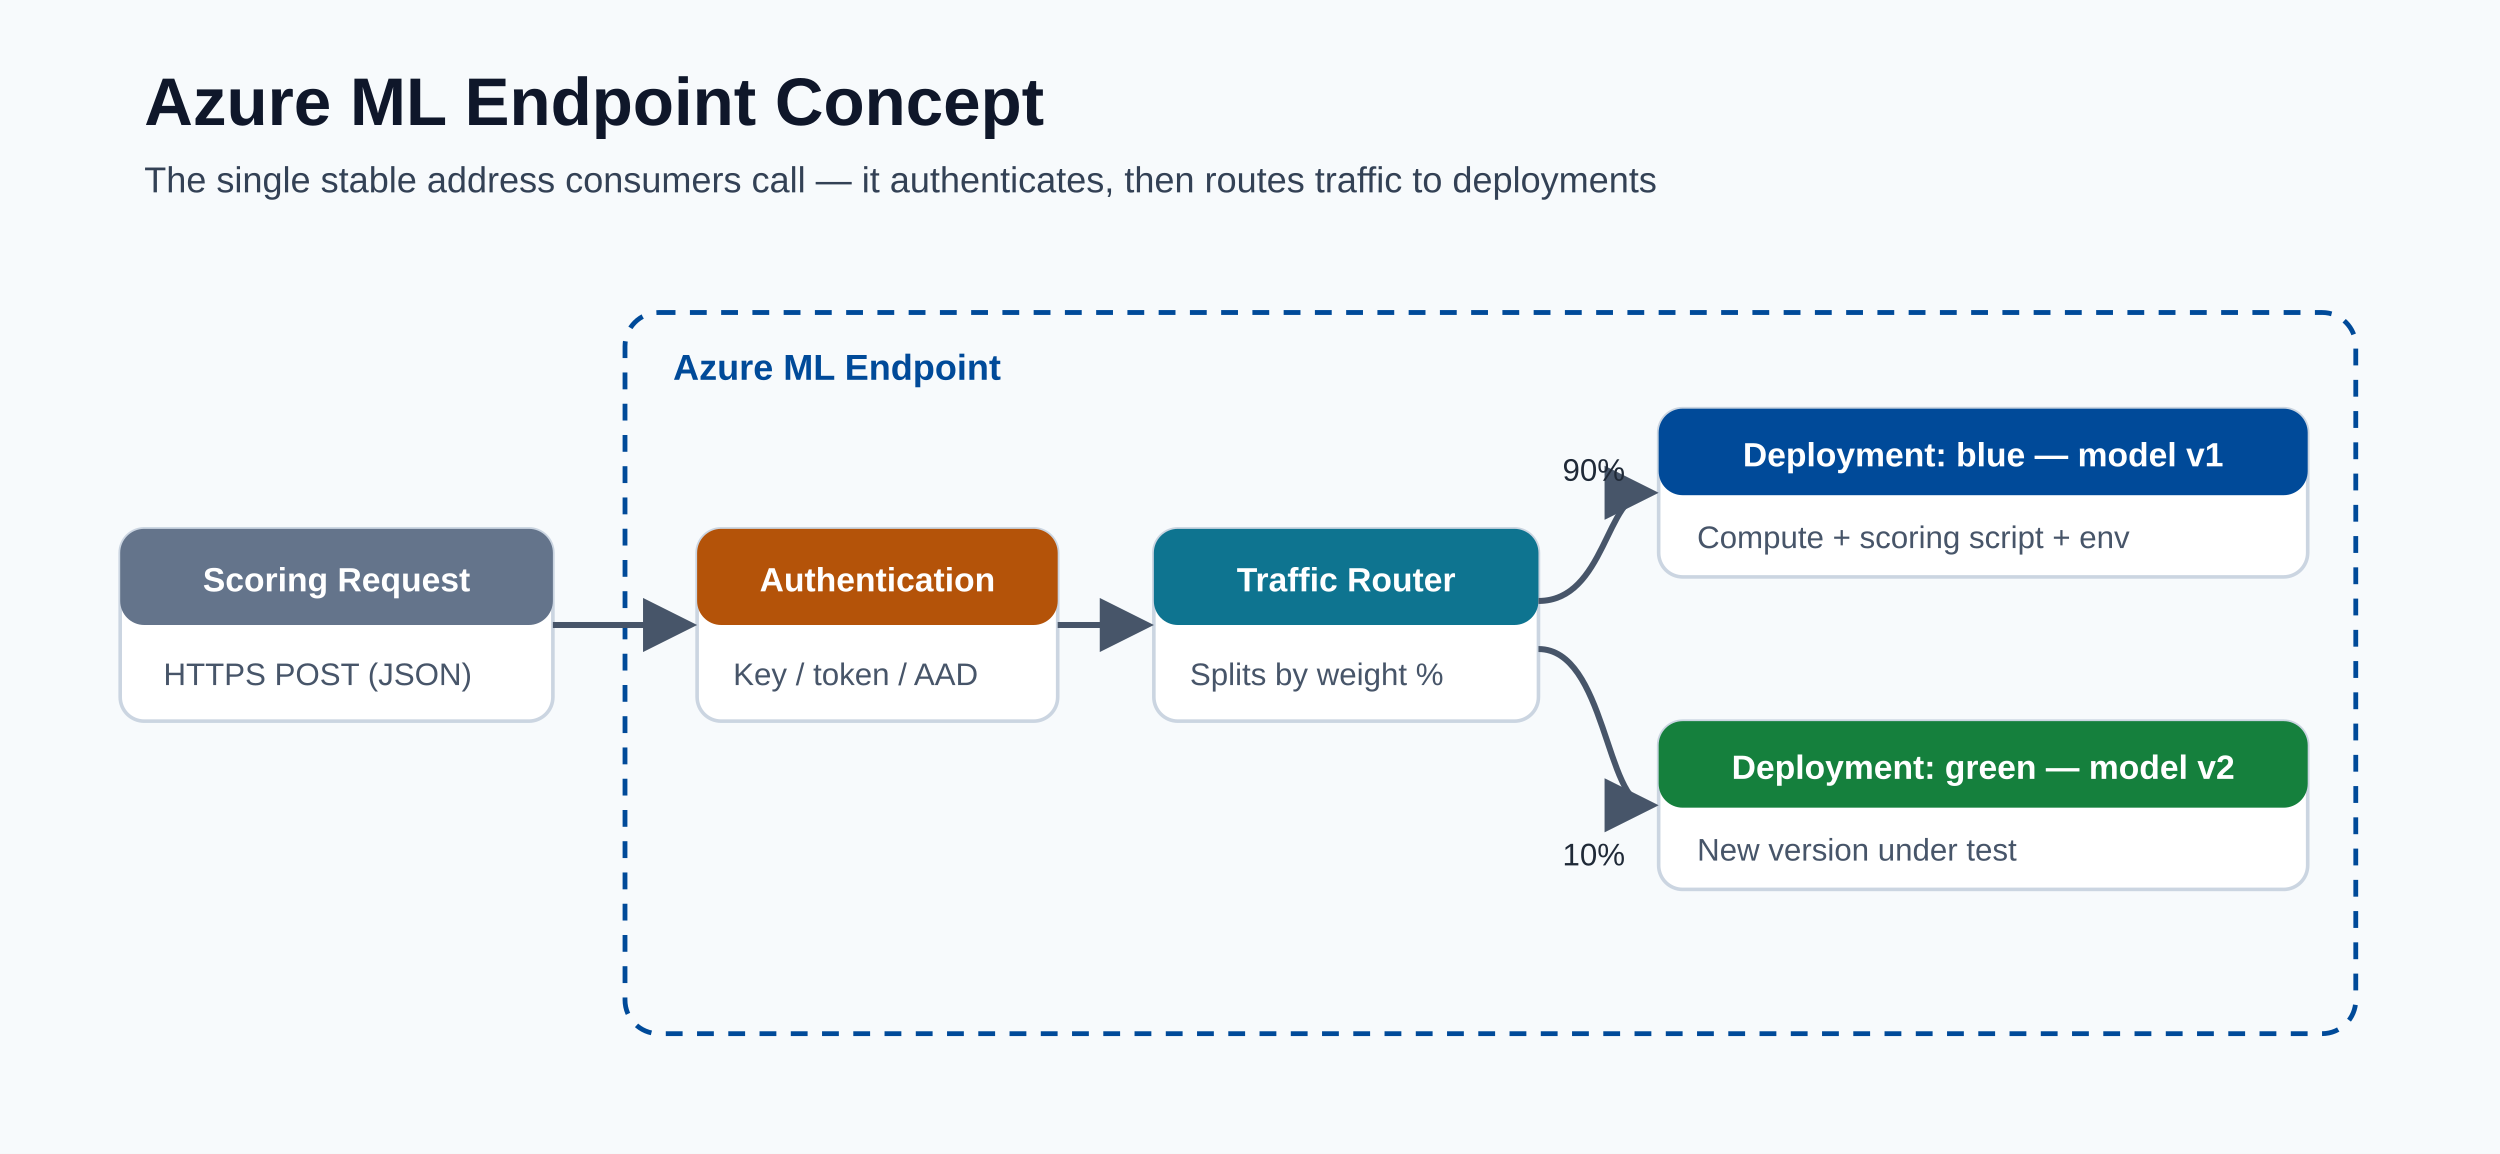
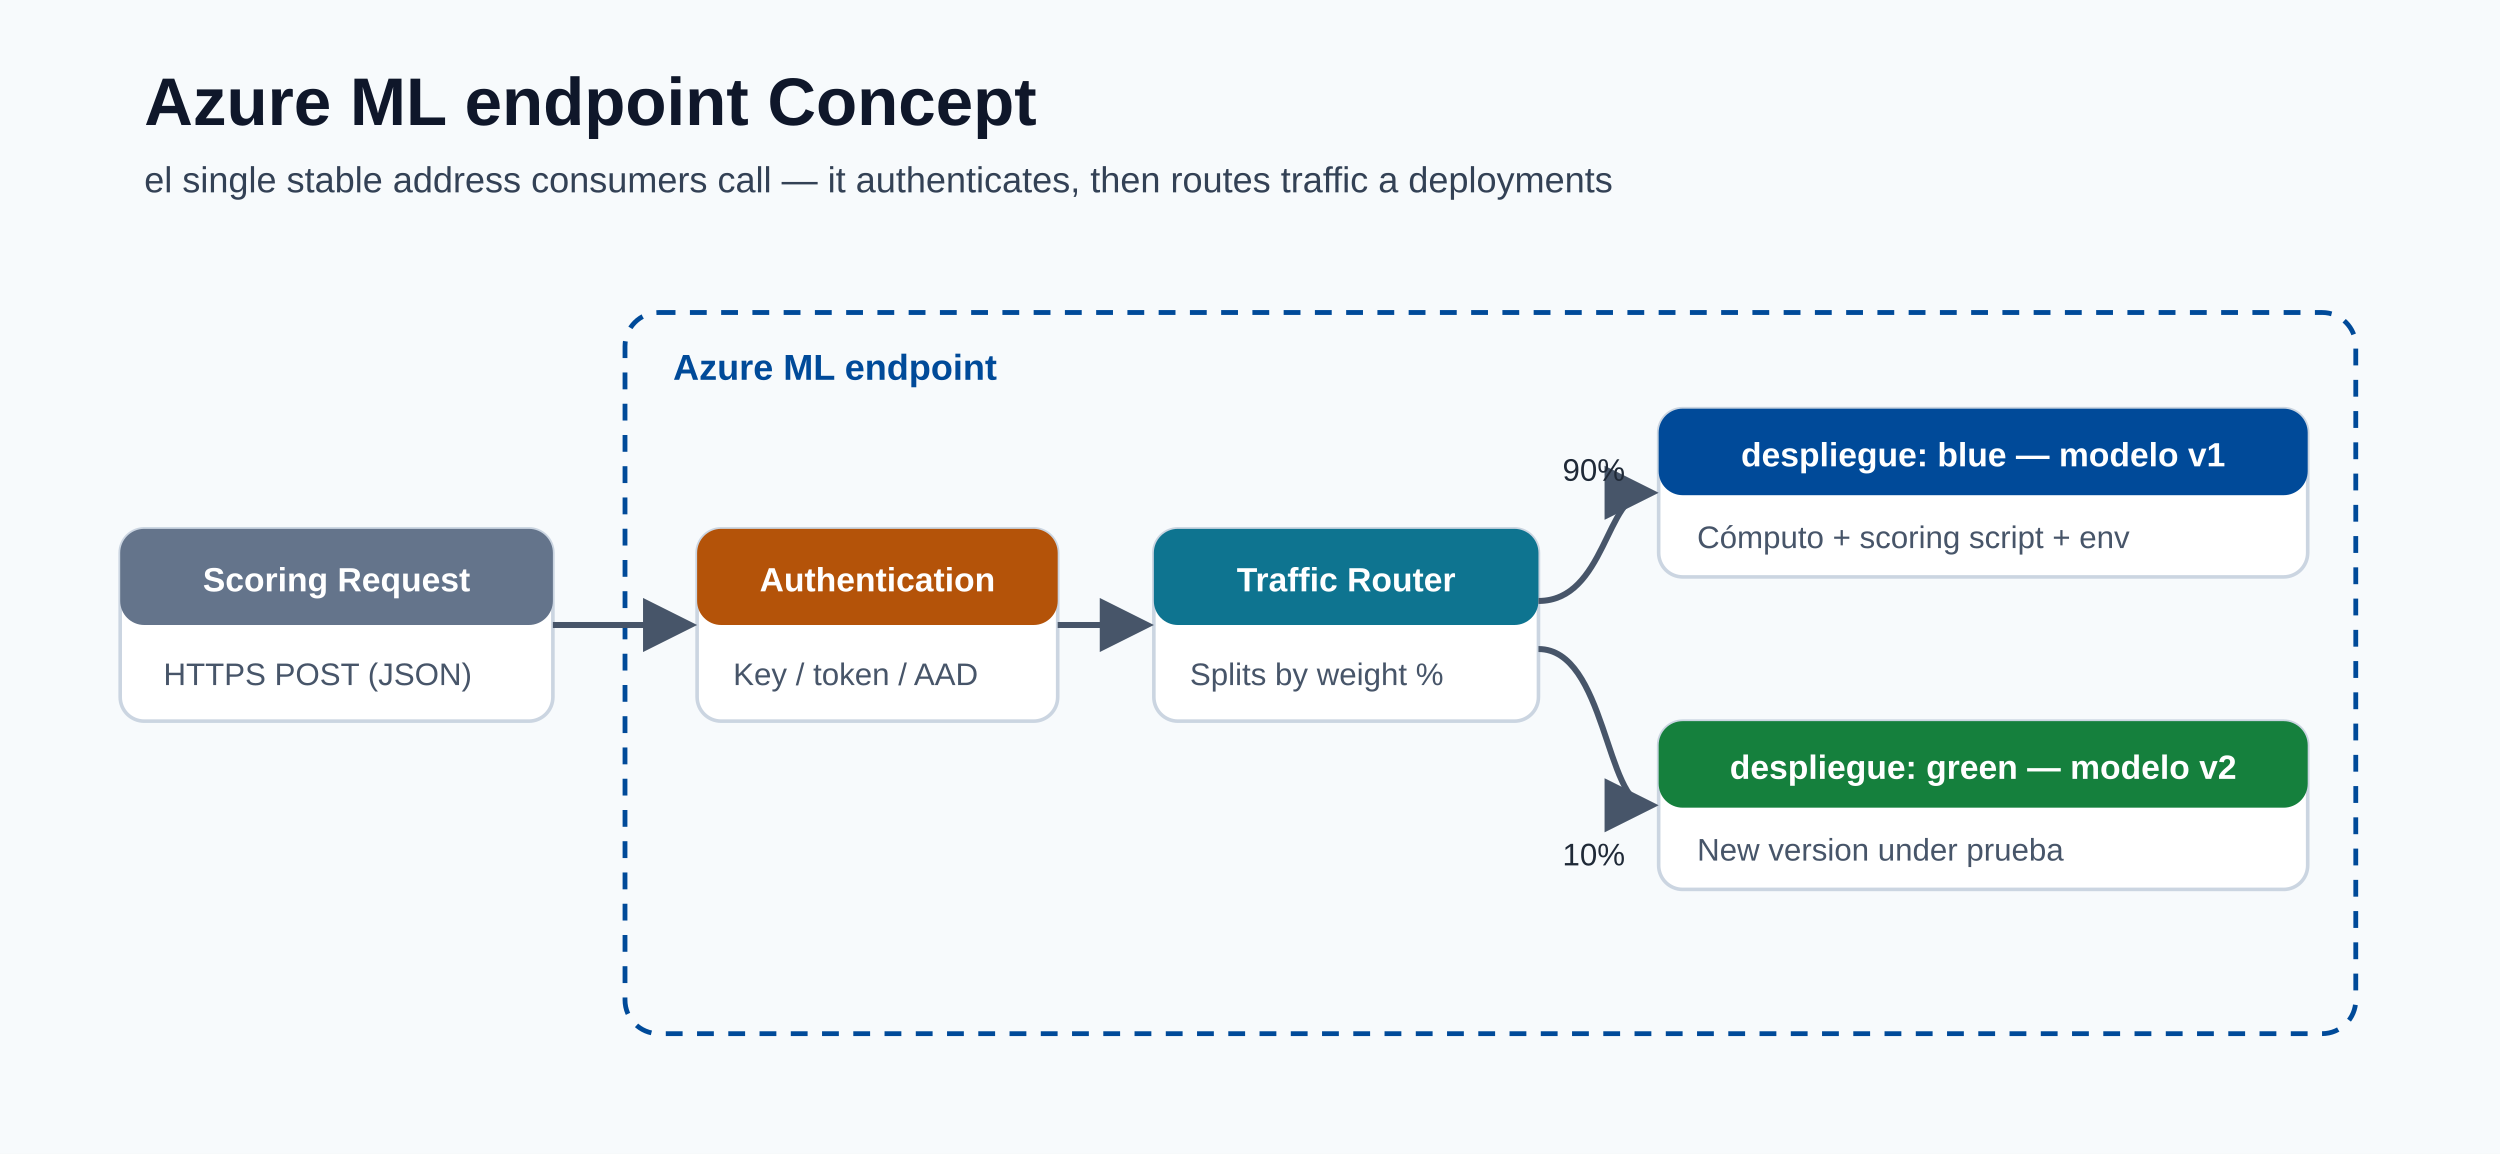
<svg xmlns="http://www.w3.org/2000/svg" width="1040" height="480" viewBox="0 0 1040 480" role="img" aria-labelledby="title desc">
  <defs>
    <style>
      .bg { fill: #f7fafc; }
      .title { fill: #0f172a; font-family: Segoe UI, Arial, sans-serif; font-size: 28px; font-weight: 700; }
      .subtitle { fill: #334155; font-family: Segoe UI, Arial, sans-serif; font-size: 15px; }
      .card { fill: #ffffff; stroke: #cbd5e1; stroke-width: 1.5; }
      .node { font-family: Segoe UI, Arial, sans-serif; font-size: 14px; font-weight: 700; fill: #ffffff; }
      .label { font-family: Segoe UI, Arial, sans-serif; font-size: 13px; fill: #1f2937; }
      .desc2 { font-family: Segoe UI, Arial, sans-serif; font-size: 13px; fill: #475569; }
      .arrow { stroke: #475569; stroke-width: 2.5; fill: none; }
      .boundary { fill: none; stroke: #004a99; stroke-width: 2; stroke-dasharray: 7 6; }
      .boundlbl { font-family: Segoe UI, Arial, sans-serif; font-size: 15px; font-weight: 700; fill: #004a99; }
    </style>
    <marker id="ah" markerWidth="9" markerHeight="9" refX="7" refY="4.5" orient="auto">
      <path d="M0,0 L9,4.5 L0,9 z" fill="#475569" />
    </marker>
  </defs>
  <rect class="bg" x="0" y="0" width="1040" height="480" />
-   <text class="title" x="60" y="52">Azure ML Endpoint Concept</text>
-   <text class="subtitle" x="60" y="80">The single stable address consumers call — it authenticates, then routes traffic to deployments</text>
+   <text class="title" x="60" y="52">Azure ML endpoint Concept</text>
+   <text class="subtitle" x="60" y="80">el single stable address consumers call — it authenticates, then routes traffic a deployments</text>
  <rect class="boundary" x="260" y="130" width="720" height="300" rx="14" />
-   <text class="boundlbl" x="280" y="158">Azure ML Endpoint</text>
+   <text class="boundlbl" x="280" y="158">Azure ML endpoint</text>
  <rect class="card" x="50" y="220" width="180" height="80" rx="10" />
  <rect x="50" y="220" width="180" height="40" rx="10" fill="#64748b" />
  <text class="node" x="140" y="246" text-anchor="middle">Scoring Request</text>
  <text class="desc2" x="68" y="285">HTTPS POST (JSON)</text>
  <rect class="card" x="290" y="220" width="150" height="80" rx="10" />
  <rect x="290" y="220" width="150" height="40" rx="10" fill="#b45309" />
  <text class="node" x="365" y="246" text-anchor="middle">Authentication</text>
  <text class="desc2" x="305" y="285">Key / token / AAD</text>
  <rect class="card" x="480" y="220" width="160" height="80" rx="10" />
  <rect x="480" y="220" width="160" height="40" rx="10" fill="#0e7490" />
  <text class="node" x="560" y="246" text-anchor="middle">Traffic Router</text>
  <text class="desc2" x="495" y="285">Splits by weight %</text>
  <rect class="card" x="690" y="170" width="270" height="70" rx="10" />
  <rect x="690" y="170" width="270" height="36" rx="10" fill="#004a99" />
-   <text class="node" x="825" y="194" text-anchor="middle">Deployment: blue — model v1</text>
-   <text class="desc2" x="706" y="228">Compute + scoring script + env</text>
+   <text class="node" x="825" y="194" text-anchor="middle">despliegue: blue — modelo v1</text>
+   <text class="desc2" x="706" y="228">Cómputo + scoring script + env</text>
  <rect class="card" x="690" y="300" width="270" height="70" rx="10" />
  <rect x="690" y="300" width="270" height="36" rx="10" fill="#15803d" />
-   <text class="node" x="825" y="324" text-anchor="middle">Deployment: green — model v2</text>
-   <text class="desc2" x="706" y="358">New version under test</text>
+   <text class="node" x="825" y="324" text-anchor="middle">despliegue: green — modelo v2</text>
+   <text class="desc2" x="706" y="358">New version under prueba</text>
  <path class="arrow" d="M230,260 L285,260" marker-end="url(#ah)" />
  <path class="arrow" d="M440,260 L475,260" marker-end="url(#ah)" />
  <path class="arrow" d="M640,250 C668,250 668,205 685,205" marker-end="url(#ah)" />
  <path class="arrow" d="M640,270 C668,270 668,335 685,335" marker-end="url(#ah)" />
  <text class="label" x="650" y="200">90%</text>
  <text class="label" x="650" y="360">10%</text>
</svg>
